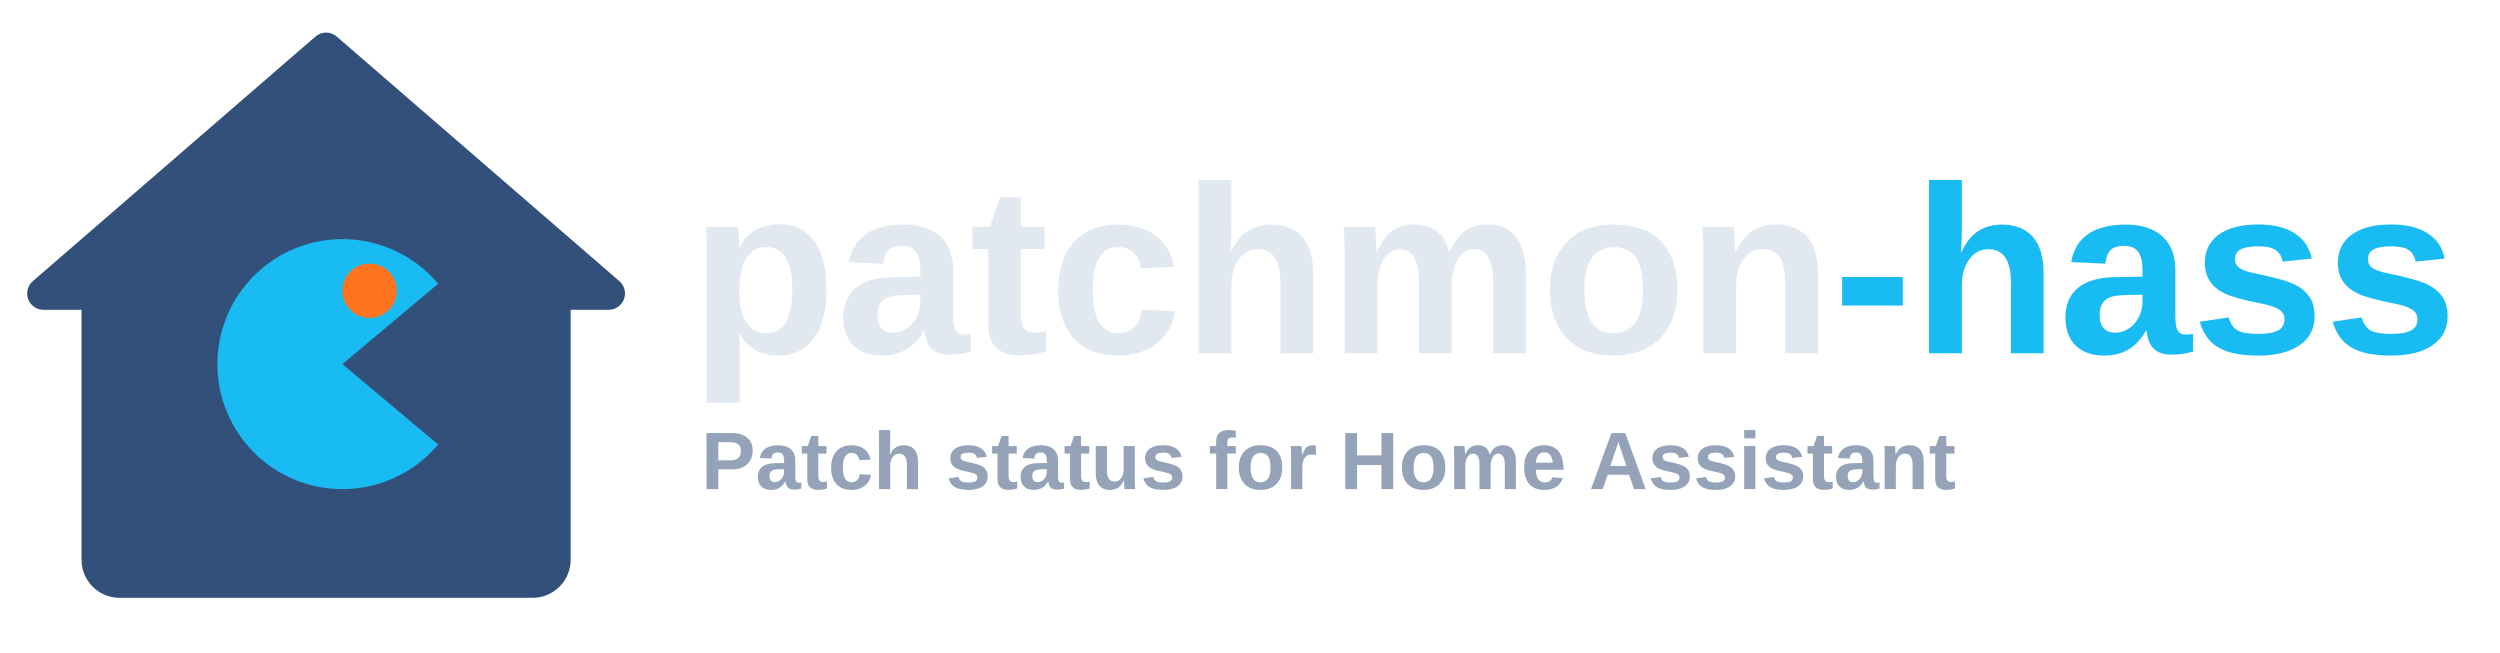
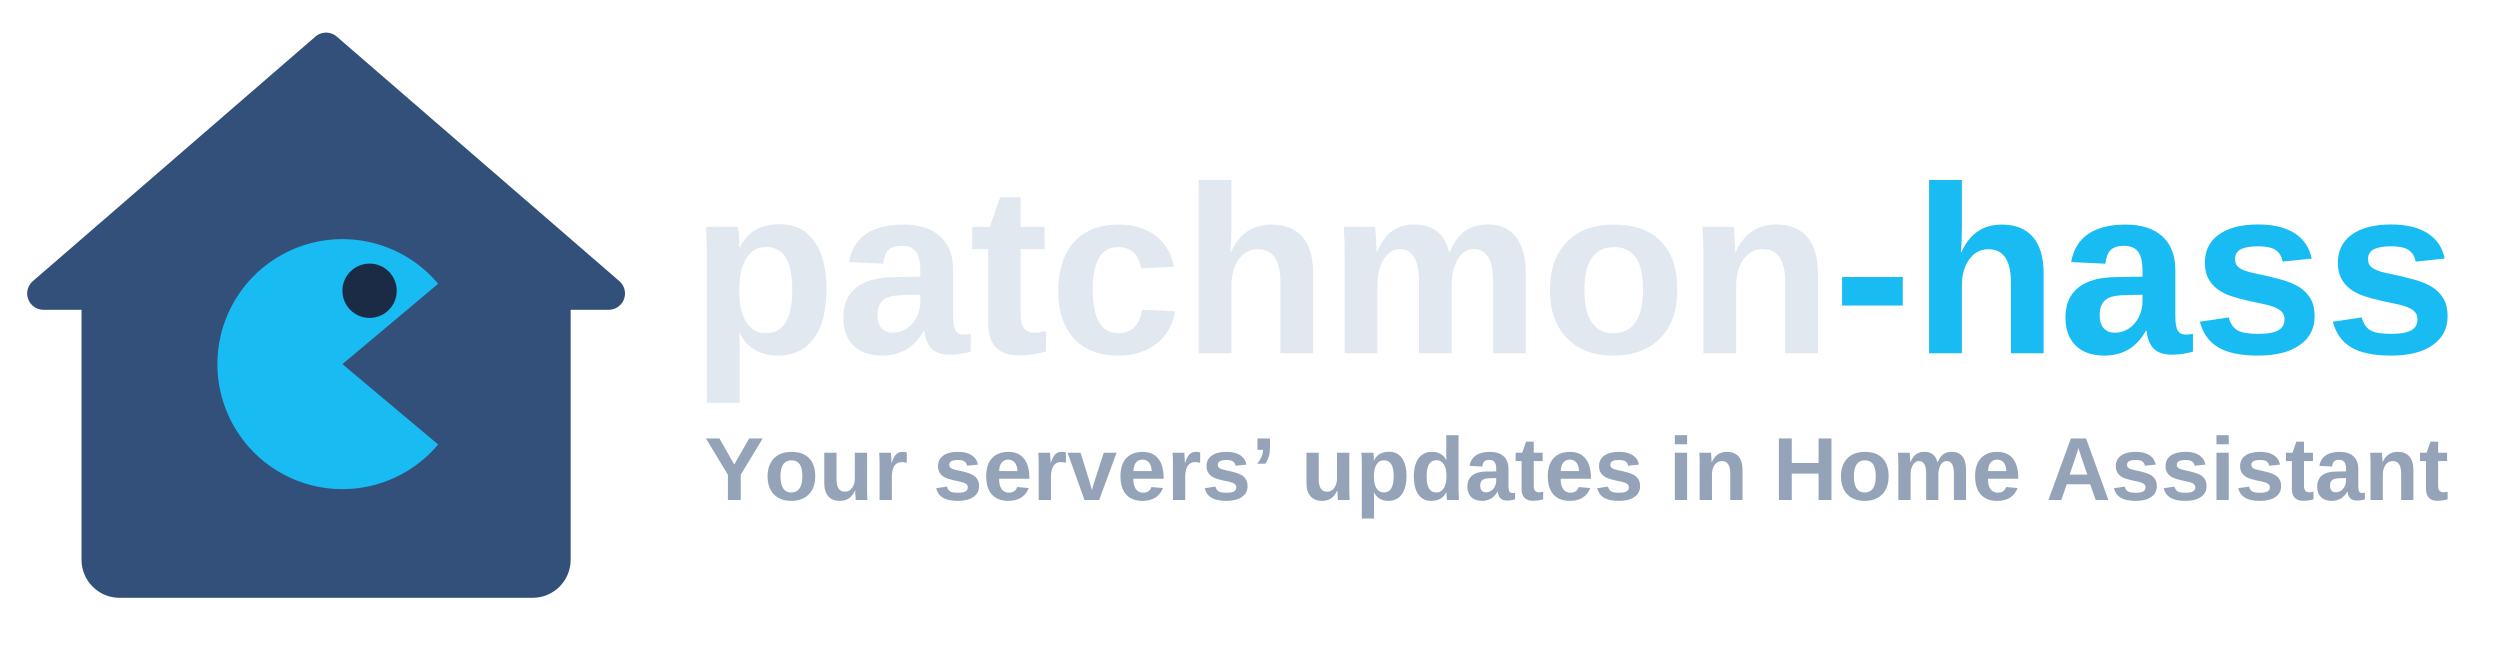
<svg xmlns="http://www.w3.org/2000/svg" viewBox="8 12 920 240" role="img" aria-label="patchmon-hass">
  <path d="M128 30 L232 120 H212 V218 a8 8 0 0 1 -8 8 H52 a8 8 0 0 1 -8 -8 V120 H24 Z" fill="#33507A" stroke="#33507A" stroke-width="12" stroke-linejoin="round" />
  <path d="M134 146 L169.24 116.43 A46 46 0 1 0 169.24 175.57 Z" fill="#18BCF2" />
-   <circle cx="144" cy="119" r="10" fill="#FF751F" />
+   <circle cx="144" cy="119" r="10" fill="#1B2B45" />
  <path d="M312.145 118.539Q312.145 130.184 307.482 136.521Q302.82 142.859 294.312 142.859Q289.414 142.859 285.783 140.732Q282.152 138.605 280.219 134.609H279.961Q280.219 135.898 280.219 142.43V160.262H268.145V106.207Q268.145 99.633 267.801 95.508H279.531Q279.746 96.281 279.896 98.559Q280.047 100.836 280.047 103.07H280.219Q284.301 94.52 295.086 94.52Q303.207 94.52 307.676 100.771Q312.145 107.023 312.145 118.539ZM299.555 118.539Q299.555 102.898 289.973 102.898Q285.16 102.898 282.604 107.109Q280.047 111.32 280.047 118.883Q280.047 126.402 282.604 130.506Q285.16 134.609 289.887 134.609Q299.555 134.609 299.555 118.539ZM332.641 142.859Q325.895 142.859 322.113 139.186Q318.332 135.512 318.332 128.852Q318.332 121.633 323.037 117.852Q327.742 114.07 336.68 113.984L346.691 113.812V111.449Q346.691 106.895 345.102 104.682Q343.512 102.469 339.902 102.469Q336.551 102.469 334.982 103.994Q333.414 105.52 333.027 109.043L320.438 108.441Q321.598 101.652 326.646 98.15Q331.695 94.648 340.418 94.648Q349.227 94.648 353.996 98.988Q358.766 103.328 358.766 111.32V128.25Q358.766 132.16 359.646 133.643Q360.527 135.125 362.59 135.125Q363.965 135.125 365.254 134.867V141.398Q364.18 141.656 363.32 141.871Q362.461 142.086 361.602 142.215Q360.742 142.344 359.775 142.43Q358.809 142.516 357.52 142.516Q352.965 142.516 350.795 140.281Q348.625 138.047 348.195 133.707H347.938Q342.867 142.859 332.641 142.859ZM346.691 120.473 340.504 120.559Q336.293 120.73 334.531 121.482Q332.77 122.234 331.846 123.781Q330.922 125.328 330.922 127.906Q330.922 131.215 332.447 132.826Q333.973 134.438 336.508 134.438Q339.344 134.438 341.686 132.891Q344.027 131.344 345.359 128.615Q346.691 125.887 346.691 122.836ZM382.742 142.773Q377.414 142.773 374.535 139.873Q371.656 136.973 371.656 131.086V103.672H365.77V95.508H372.258L376.039 84.594H383.602V95.508H392.41V103.672H383.602V127.82Q383.602 131.215 384.891 132.826Q386.18 134.438 388.887 134.438Q390.305 134.438 392.926 133.836V141.312Q388.457 142.773 382.742 142.773ZM419.523 142.859Q408.953 142.859 403.195 136.564Q397.438 130.27 397.438 119.012Q397.438 107.496 403.238 101.072Q409.039 94.648 419.695 94.648Q427.902 94.648 433.273 98.773Q438.645 102.898 440.02 110.16L427.859 110.762Q427.344 107.195 425.281 105.068Q423.219 102.941 419.438 102.941Q410.113 102.941 410.113 118.539Q410.113 134.609 419.609 134.609Q423.047 134.609 425.367 132.439Q427.688 130.27 428.246 125.973L440.363 126.531Q439.719 131.301 436.947 135.039Q434.176 138.777 429.664 140.818Q425.152 142.859 419.523 142.859ZM460.988 104.789Q463.438 99.461 467.133 97.055Q470.828 94.648 475.941 94.648Q483.332 94.648 487.285 99.203Q491.238 103.758 491.238 112.523V142.0H479.207V115.961Q479.207 103.715 470.914 103.715Q466.531 103.715 463.846 107.475Q461.16 111.234 461.16 117.121V142.0H449.086V78.234H461.16V95.637Q461.16 100.32 460.816 104.789ZM530.211 142.0V115.918Q530.211 103.672 523.164 103.672Q519.512 103.672 517.213 107.41Q514.914 111.148 514.914 117.078V142.0H502.84V105.906Q502.84 102.168 502.732 99.783Q502.625 97.398 502.496 95.508H514.012Q514.141 96.324 514.355 99.869Q514.57 103.414 514.57 104.746H514.742Q516.977 99.418 520.307 97.012Q523.637 94.605 528.277 94.605Q538.934 94.605 541.211 104.746H541.469Q543.832 99.332 547.141 96.969Q550.449 94.605 555.562 94.605Q562.352 94.605 565.918 99.225Q569.484 103.844 569.484 112.48V142.0H557.496V115.918Q557.496 103.672 550.449 103.672Q546.926 103.672 544.67 107.088Q542.414 110.504 542.199 116.52V142.0ZM625.258 118.711Q625.258 130.012 618.984 136.436Q612.711 142.859 601.625 142.859Q590.754 142.859 584.566 136.414Q578.379 129.969 578.379 118.711Q578.379 107.496 584.566 101.072Q590.754 94.648 601.883 94.648Q613.27 94.648 619.264 100.857Q625.258 107.066 625.258 118.711ZM612.625 118.711Q612.625 110.418 609.918 106.68Q607.211 102.941 602.055 102.941Q591.055 102.941 591.055 118.711Q591.055 126.488 593.74 130.549Q596.426 134.609 601.496 134.609Q612.625 134.609 612.625 118.711ZM664.961 142.0V115.918Q664.961 103.672 656.668 103.672Q652.285 103.672 649.6 107.432Q646.914 111.191 646.914 117.078V142.0H634.84V105.906Q634.84 102.168 634.732 99.783Q634.625 97.398 634.496 95.508H646.012Q646.141 96.324 646.355 99.869Q646.57 103.414 646.57 104.746H646.742Q649.191 99.418 652.887 97.012Q656.582 94.605 661.695 94.605Q669.086 94.605 673.039 99.16Q676.992 103.715 676.992 112.48V142.0Z" fill="#E2E8F0" />
  <path d="M685.887 124.426V113.941H708.23V124.426ZM729.801 104.789Q732.25 99.461 735.945 97.055Q739.641 94.648 744.754 94.648Q752.145 94.648 756.098 99.203Q760.051 103.758 760.051 112.523V142.0H748.02V115.961Q748.02 103.715 739.727 103.715Q735.344 103.715 732.658 107.475Q729.973 111.234 729.973 117.121V142.0H717.898V78.234H729.973V95.637Q729.973 100.32 729.629 104.789ZM782.395 142.859Q775.648 142.859 771.867 139.186Q768.086 135.512 768.086 128.852Q768.086 121.633 772.791 117.852Q777.496 114.07 786.434 113.984L796.445 113.812V111.449Q796.445 106.895 794.855 104.682Q793.266 102.469 789.656 102.469Q786.305 102.469 784.736 103.994Q783.168 105.52 782.781 109.043L770.191 108.441Q771.352 101.652 776.4 98.15Q781.449 94.648 790.172 94.648Q798.98 94.648 803.75 98.988Q808.52 103.328 808.52 111.32V128.25Q808.52 132.16 809.4 133.643Q810.281 135.125 812.344 135.125Q813.719 135.125 815.008 134.867V141.398Q813.934 141.656 813.074 141.871Q812.215 142.086 811.355 142.215Q810.496 142.344 809.529 142.43Q808.562 142.516 807.273 142.516Q802.719 142.516 800.549 140.281Q798.379 138.047 797.949 133.707H797.691Q792.621 142.859 782.395 142.859ZM796.445 120.473 790.258 120.559Q786.047 120.73 784.285 121.482Q782.523 122.234 781.6 123.781Q780.676 125.328 780.676 127.906Q780.676 131.215 782.201 132.826Q783.727 134.438 786.262 134.438Q789.098 134.438 791.439 132.891Q793.781 131.344 795.113 128.615Q796.445 125.887 796.445 122.836ZM859.781 128.422Q859.781 135.168 854.26 139.014Q848.738 142.859 838.984 142.859Q829.402 142.859 824.311 139.83Q819.219 136.801 817.543 130.398L828.156 128.809Q829.059 132.117 831.271 133.492Q833.484 134.867 838.984 134.867Q844.055 134.867 846.375 133.578Q848.695 132.289 848.695 129.539Q848.695 127.305 846.826 125.994Q844.957 124.684 840.488 123.781Q830.262 121.762 826.695 120.021Q823.129 118.281 821.26 115.51Q819.391 112.738 819.391 108.699Q819.391 102.039 824.525 98.322Q829.66 94.605 839.07 94.605Q847.363 94.605 852.412 97.828Q857.461 101.051 858.707 107.152L848.008 108.27Q847.492 105.434 845.473 104.037Q843.453 102.641 839.07 102.641Q834.773 102.641 832.625 103.736Q830.477 104.832 830.477 107.41Q830.477 109.43 832.131 110.611Q833.785 111.793 837.695 112.566Q843.152 113.684 847.385 114.865Q851.617 116.047 854.174 117.68Q856.73 119.312 858.256 121.869Q859.781 124.426 859.781 128.422ZM908.723 128.422Q908.723 135.168 903.201 139.014Q897.68 142.859 887.926 142.859Q878.344 142.859 873.252 139.83Q868.16 136.801 866.484 130.398L877.098 128.809Q878.0 132.117 880.213 133.492Q882.426 134.867 887.926 134.867Q892.996 134.867 895.316 133.578Q897.637 132.289 897.637 129.539Q897.637 127.305 895.768 125.994Q893.898 124.684 889.43 123.781Q879.203 121.762 875.637 120.021Q872.07 118.281 870.201 115.51Q868.332 112.738 868.332 108.699Q868.332 102.039 873.467 98.322Q878.602 94.605 888.012 94.605Q896.305 94.605 901.354 97.828Q906.402 101.051 907.648 107.152L896.949 108.27Q896.434 105.434 894.414 104.037Q892.395 102.641 888.012 102.641Q883.715 102.641 881.566 103.736Q879.418 104.832 879.418 107.41Q879.418 109.43 881.072 110.611Q882.727 111.793 886.637 112.566Q892.094 113.684 896.326 114.865Q900.559 116.047 903.115 117.68Q905.672 119.312 907.197 121.869Q908.723 124.426 908.723 128.422Z" fill="#18BCF2" />
-   <path d="M284.984 177.894Q284.984 179.886 284.076 181.453Q283.168 183.021 281.476 183.877Q279.784 184.734 277.455 184.734H272.328V192.0H268.007V171.36H277.279Q280.985 171.36 282.985 173.067Q284.984 174.773 284.984 177.894ZM280.634 177.967Q280.634 174.715 276.796 174.715H272.328V181.409H276.913Q278.7 181.409 279.667 180.523Q280.634 179.637 280.634 177.967ZM291.767 192.293Q289.467 192.293 288.178 191.041Q286.889 189.788 286.889 187.518Q286.889 185.057 288.493 183.768Q290.097 182.479 293.144 182.449L296.557 182.391V181.585Q296.557 180.032 296.015 179.278Q295.473 178.523 294.242 178.523Q293.1 178.523 292.565 179.043Q292.03 179.563 291.898 180.765L287.606 180.56Q288.002 178.245 289.723 177.051Q291.444 175.857 294.418 175.857Q297.421 175.857 299.047 177.337Q300.673 178.816 300.673 181.541V187.312Q300.673 188.646 300.973 189.151Q301.273 189.656 301.977 189.656Q302.445 189.656 302.885 189.568V191.795Q302.519 191.883 302.226 191.956Q301.933 192.029 301.64 192.073Q301.347 192.117 301.017 192.146Q300.688 192.176 300.248 192.176Q298.695 192.176 297.956 191.414Q297.216 190.652 297.069 189.173H296.981Q295.253 192.293 291.767 192.293ZM296.557 184.661 294.447 184.69Q293.012 184.749 292.411 185.005Q291.811 185.262 291.496 185.789Q291.181 186.316 291.181 187.195Q291.181 188.323 291.701 188.873Q292.221 189.422 293.085 189.422Q294.052 189.422 294.85 188.895Q295.648 188.367 296.103 187.437Q296.557 186.507 296.557 185.467ZM308.847 192.264Q307.03 192.264 306.049 191.275Q305.067 190.286 305.067 188.279V178.934H303.061V176.15H305.272L306.562 172.43H309.14V176.15H312.143V178.934H309.14V187.166Q309.14 188.323 309.579 188.873Q310.019 189.422 310.941 189.422Q311.425 189.422 312.318 189.217V191.766Q310.795 192.264 308.847 192.264ZM321.386 192.293Q317.782 192.293 315.819 190.147Q313.856 188.001 313.856 184.163Q313.856 180.237 315.834 178.047Q317.812 175.857 321.444 175.857Q324.242 175.857 326.073 177.264Q327.904 178.67 328.373 181.146L324.228 181.351Q324.052 180.135 323.349 179.41Q322.646 178.685 321.356 178.685Q318.178 178.685 318.178 184.002Q318.178 189.48 321.415 189.48Q322.587 189.48 323.378 188.741Q324.169 188.001 324.359 186.536L328.49 186.727Q328.271 188.353 327.326 189.627Q326.381 190.901 324.843 191.597Q323.305 192.293 321.386 192.293ZM335.521 179.314Q336.356 177.498 337.616 176.678Q338.876 175.857 340.619 175.857Q343.139 175.857 344.486 177.41Q345.834 178.963 345.834 181.951V192.0H341.732V183.123Q341.732 178.948 338.905 178.948Q337.411 178.948 336.496 180.23Q335.58 181.512 335.58 183.519V192.0H331.464V170.262H335.58V176.194Q335.58 177.791 335.463 179.314ZM371.483 187.371Q371.483 189.671 369.601 190.982Q367.719 192.293 364.394 192.293Q361.127 192.293 359.391 191.26Q357.655 190.228 357.084 188.045L360.702 187.503Q361.01 188.631 361.764 189.1Q362.519 189.568 364.394 189.568Q366.122 189.568 366.913 189.129Q367.704 188.689 367.704 187.752Q367.704 186.99 367.067 186.543Q366.43 186.097 364.906 185.789Q361.42 185.101 360.204 184.507Q358.988 183.914 358.351 182.969Q357.714 182.024 357.714 180.647Q357.714 178.377 359.464 177.11Q361.215 175.843 364.423 175.843Q367.25 175.843 368.971 176.941Q370.692 178.04 371.117 180.12L367.47 180.501Q367.294 179.534 366.605 179.058Q365.917 178.582 364.423 178.582Q362.958 178.582 362.226 178.956Q361.493 179.329 361.493 180.208Q361.493 180.896 362.057 181.299Q362.621 181.702 363.954 181.966Q365.814 182.347 367.257 182.75Q368.7 183.152 369.572 183.709Q370.443 184.266 370.963 185.137Q371.483 186.009 371.483 187.371ZM378.866 192.264Q377.05 192.264 376.068 191.275Q375.087 190.286 375.087 188.279V178.934H373.08V176.15H375.292L376.581 172.43H379.159V176.15H382.162V178.934H379.159V187.166Q379.159 188.323 379.599 188.873Q380.038 189.422 380.961 189.422Q381.444 189.422 382.338 189.217V191.766Q380.814 192.264 378.866 192.264ZM388.461 192.293Q386.161 192.293 384.872 191.041Q383.583 189.788 383.583 187.518Q383.583 185.057 385.187 183.768Q386.791 182.479 389.838 182.449L393.251 182.391V181.585Q393.251 180.032 392.709 179.278Q392.167 178.523 390.937 178.523Q389.794 178.523 389.259 179.043Q388.725 179.563 388.593 180.765L384.301 180.56Q384.696 178.245 386.417 177.051Q388.139 175.857 391.112 175.857Q394.115 175.857 395.741 177.337Q397.367 178.816 397.367 181.541V187.312Q397.367 188.646 397.667 189.151Q397.968 189.656 398.671 189.656Q399.14 189.656 399.579 189.568V191.795Q399.213 191.883 398.92 191.956Q398.627 192.029 398.334 192.073Q398.041 192.117 397.711 192.146Q397.382 192.176 396.942 192.176Q395.39 192.176 394.65 191.414Q393.91 190.652 393.764 189.173H393.676Q391.947 192.293 388.461 192.293ZM393.251 184.661 391.142 184.69Q389.706 184.749 389.105 185.005Q388.505 185.262 388.19 185.789Q387.875 186.316 387.875 187.195Q387.875 188.323 388.395 188.873Q388.915 189.422 389.779 189.422Q390.746 189.422 391.544 188.895Q392.343 188.367 392.797 187.437Q393.251 186.507 393.251 185.467ZM405.541 192.264Q403.725 192.264 402.743 191.275Q401.762 190.286 401.762 188.279V178.934H399.755V176.15H401.967L403.256 172.43H405.834V176.15H408.837V178.934H405.834V187.166Q405.834 188.323 406.273 188.873Q406.713 189.422 407.636 189.422Q408.119 189.422 409.013 189.217V191.766Q407.489 192.264 405.541 192.264ZM415.355 176.15V185.042Q415.355 189.217 418.168 189.217Q419.662 189.217 420.578 187.935Q421.493 186.653 421.493 184.646V176.15H425.609V188.455Q425.609 190.477 425.727 192.0H421.801Q421.625 189.891 421.625 188.851H421.552Q420.731 190.652 419.464 191.473Q418.197 192.293 416.454 192.293Q413.935 192.293 412.587 190.748Q411.239 189.202 411.239 186.214V176.15ZM443.158 187.371Q443.158 189.671 441.276 190.982Q439.394 192.293 436.068 192.293Q432.802 192.293 431.066 191.26Q429.33 190.228 428.759 188.045L432.377 187.503Q432.685 188.631 433.439 189.1Q434.193 189.568 436.068 189.568Q437.797 189.568 438.588 189.129Q439.379 188.689 439.379 187.752Q439.379 186.99 438.742 186.543Q438.104 186.097 436.581 185.789Q433.095 185.101 431.879 184.507Q430.663 183.914 430.026 182.969Q429.389 182.024 429.389 180.647Q429.389 178.377 431.139 177.11Q432.89 175.843 436.098 175.843Q438.925 175.843 440.646 176.941Q442.367 178.04 442.792 180.12L439.145 180.501Q438.969 179.534 438.28 179.058Q437.592 178.582 436.098 178.582Q434.633 178.582 433.9 178.956Q433.168 179.329 433.168 180.208Q433.168 180.896 433.732 181.299Q434.296 181.702 435.629 181.966Q437.489 182.347 438.932 182.75Q440.375 183.152 441.247 183.709Q442.118 184.266 442.638 185.137Q443.158 186.009 443.158 187.371ZM459.652 178.934V192.0H455.551V178.934H453.236V176.15H455.551V174.495Q455.551 172.342 456.693 171.302Q457.836 170.262 460.165 170.262Q461.322 170.262 462.772 170.496V173.147Q462.172 173.016 461.571 173.016Q460.517 173.016 460.084 173.433Q459.652 173.851 459.652 174.905V176.15H462.772V178.934ZM479.867 184.061Q479.867 187.913 477.729 190.103Q475.59 192.293 471.811 192.293Q468.104 192.293 465.995 190.096Q463.886 187.898 463.886 184.061Q463.886 180.237 465.995 178.047Q468.104 175.857 471.898 175.857Q475.78 175.857 477.824 177.974Q479.867 180.091 479.867 184.061ZM475.561 184.061Q475.561 181.233 474.638 179.959Q473.715 178.685 471.957 178.685Q468.207 178.685 468.207 184.061Q468.207 186.712 469.123 188.096Q470.038 189.48 471.767 189.48Q475.561 189.48 475.561 184.061ZM483.134 192.0V179.871Q483.134 178.567 483.097 177.696Q483.061 176.824 483.017 176.15H486.942Q486.986 176.414 487.06 177.754Q487.133 179.095 487.133 179.534H487.191Q487.792 177.864 488.261 177.183Q488.729 176.502 489.374 176.172Q490.019 175.843 490.985 175.843Q491.776 175.843 492.26 176.062V179.505Q491.264 179.285 490.502 179.285Q488.964 179.285 488.107 180.53Q487.25 181.775 487.25 184.222V192.0ZM516.371 192.0V183.152H507.377V192.0H503.056V171.36H507.377V179.578H516.371V171.36H520.692V192.0ZM539.867 184.061Q539.867 187.913 537.729 190.103Q535.59 192.293 531.811 192.293Q528.104 192.293 525.995 190.096Q523.886 187.898 523.886 184.061Q523.886 180.237 525.995 178.047Q528.104 175.857 531.898 175.857Q535.78 175.857 537.824 177.974Q539.867 180.091 539.867 184.061ZM535.561 184.061Q535.561 181.233 534.638 179.959Q533.715 178.685 531.957 178.685Q528.207 178.685 528.207 184.061Q528.207 186.712 529.123 188.096Q530.038 189.48 531.767 189.48Q535.561 189.48 535.561 184.061ZM552.465 192.0V183.108Q552.465 178.934 550.062 178.934Q548.817 178.934 548.034 180.208Q547.25 181.482 547.25 183.504V192.0H543.134V179.695Q543.134 178.421 543.097 177.608Q543.061 176.795 543.017 176.15H546.942Q546.986 176.429 547.06 177.637Q547.133 178.846 547.133 179.3H547.191Q547.953 177.483 549.088 176.663Q550.224 175.843 551.806 175.843Q555.438 175.843 556.215 179.3H556.303Q557.108 177.454 558.236 176.648Q559.364 175.843 561.107 175.843Q563.422 175.843 564.638 177.417Q565.854 178.992 565.854 181.937V192.0H561.767V183.108Q561.767 178.934 559.364 178.934Q558.163 178.934 557.394 180.098Q556.625 181.263 556.552 183.313V192.0ZM576.298 192.293Q572.724 192.293 570.805 190.176Q568.886 188.06 568.886 184.002Q568.886 180.076 570.834 177.967Q572.782 175.857 576.356 175.857Q579.77 175.857 581.571 178.121Q583.373 180.384 583.373 184.749V184.866H573.207Q573.207 187.181 574.064 188.36Q574.921 189.539 576.503 189.539Q578.686 189.539 579.257 187.649L583.139 187.986Q581.454 192.293 576.298 192.293ZM576.298 178.45Q574.848 178.45 574.064 179.461Q573.28 180.472 573.236 182.288H579.389Q579.271 180.369 578.466 179.41Q577.66 178.45 576.298 178.45ZM609.33 192.0 607.499 186.727H599.633L597.802 192.0H593.48L601.01 171.36H606.107L613.607 192.0ZM603.559 174.539 603.471 174.861Q603.324 175.389 603.119 176.062Q602.914 176.736 600.6 183.475H606.532L604.496 177.542L603.866 175.55ZM629.853 187.371Q629.853 189.671 627.97 190.982Q626.088 192.293 622.763 192.293Q619.496 192.293 617.76 191.26Q616.024 190.228 615.453 188.045L619.071 187.503Q619.379 188.631 620.133 189.1Q620.888 189.568 622.763 189.568Q624.491 189.568 625.282 189.129Q626.073 188.689 626.073 187.752Q626.073 186.99 625.436 186.543Q624.799 186.097 623.275 185.789Q619.789 185.101 618.573 184.507Q617.357 183.914 616.72 182.969Q616.083 182.024 616.083 180.647Q616.083 178.377 617.833 177.11Q619.584 175.843 622.792 175.843Q625.619 175.843 627.34 176.941Q629.062 178.04 629.486 180.12L625.839 180.501Q625.663 179.534 624.975 179.058Q624.286 178.582 622.792 178.582Q621.327 178.582 620.595 178.956Q619.862 179.329 619.862 180.208Q619.862 180.896 620.426 181.299Q620.99 181.702 622.323 181.966Q624.184 182.347 625.626 182.75Q627.069 183.152 627.941 183.709Q628.812 184.266 629.333 185.137Q629.853 186.009 629.853 187.371ZM646.537 187.371Q646.537 189.671 644.655 190.982Q642.772 192.293 639.447 192.293Q636.181 192.293 634.445 191.26Q632.709 190.228 632.138 188.045L635.756 187.503Q636.063 188.631 636.818 189.1Q637.572 189.568 639.447 189.568Q641.176 189.568 641.967 189.129Q642.758 188.689 642.758 187.752Q642.758 186.99 642.121 186.543Q641.483 186.097 639.96 185.789Q636.474 185.101 635.258 184.507Q634.042 183.914 633.405 182.969Q632.768 182.024 632.768 180.647Q632.768 178.377 634.518 177.11Q636.269 175.843 639.477 175.843Q642.304 175.843 644.025 176.941Q645.746 178.04 646.171 180.12L642.523 180.501Q642.348 179.534 641.659 179.058Q640.971 178.582 639.477 178.582Q638.012 178.582 637.279 178.956Q636.547 179.329 636.547 180.208Q636.547 180.896 637.111 181.299Q637.675 181.702 639.008 181.966Q640.868 182.347 642.311 182.75Q643.754 183.152 644.625 183.709Q645.497 184.266 646.017 185.137Q646.537 186.009 646.537 187.371ZM649.862 173.294V170.262H653.979V173.294ZM649.862 192.0V176.15H653.979V192.0ZM671.557 187.371Q671.557 189.671 669.674 190.982Q667.792 192.293 664.467 192.293Q661.2 192.293 659.464 191.26Q657.729 190.228 657.157 188.045L660.775 187.503Q661.083 188.631 661.837 189.1Q662.592 189.568 664.467 189.568Q666.195 189.568 666.986 189.129Q667.777 188.689 667.777 187.752Q667.777 186.99 667.14 186.543Q666.503 186.097 664.979 185.789Q661.493 185.101 660.277 184.507Q659.062 183.914 658.424 182.969Q657.787 182.024 657.787 180.647Q657.787 178.377 659.538 177.11Q661.288 175.843 664.496 175.843Q667.323 175.843 669.044 176.941Q670.766 178.04 671.19 180.12L667.543 180.501Q667.367 179.534 666.679 179.058Q665.99 178.582 664.496 178.582Q663.031 178.582 662.299 178.956Q661.566 179.329 661.566 180.208Q661.566 180.896 662.13 181.299Q662.694 181.702 664.027 181.966Q665.888 182.347 667.331 182.75Q668.773 183.152 669.645 183.709Q670.517 184.266 671.037 185.137Q671.557 186.009 671.557 187.371ZM678.939 192.264Q677.123 192.264 676.142 191.275Q675.16 190.286 675.16 188.279V178.934H673.153V176.15H675.365L676.654 172.43H679.232V176.15H682.235V178.934H679.232V187.166Q679.232 188.323 679.672 188.873Q680.111 189.422 681.034 189.422Q681.518 189.422 682.411 189.217V191.766Q680.888 192.264 678.939 192.264ZM688.534 192.293Q686.234 192.293 684.945 191.041Q683.656 189.788 683.656 187.518Q683.656 185.057 685.26 183.768Q686.864 182.479 689.911 182.449L693.324 182.391V181.585Q693.324 180.032 692.782 179.278Q692.24 178.523 691.01 178.523Q689.867 178.523 689.333 179.043Q688.798 179.563 688.666 180.765L684.374 180.56Q684.77 178.245 686.491 177.051Q688.212 175.857 691.186 175.857Q694.188 175.857 695.814 177.337Q697.44 178.816 697.44 181.541V187.312Q697.44 188.646 697.741 189.151Q698.041 189.656 698.744 189.656Q699.213 189.656 699.652 189.568V191.795Q699.286 191.883 698.993 191.956Q698.7 192.029 698.407 192.073Q698.114 192.117 697.785 192.146Q697.455 192.176 697.016 192.176Q695.463 192.176 694.723 191.414Q693.983 190.652 693.837 189.173H693.749Q692.021 192.293 688.534 192.293ZM693.324 184.661 691.215 184.69Q689.779 184.749 689.179 185.005Q688.578 185.262 688.263 185.789Q687.948 186.316 687.948 187.195Q687.948 188.323 688.468 188.873Q688.988 189.422 689.853 189.422Q690.819 189.422 691.618 188.895Q692.416 188.367 692.87 187.437Q693.324 186.507 693.324 185.467ZM711.825 192.0V183.108Q711.825 178.934 708.998 178.934Q707.504 178.934 706.588 180.215Q705.673 181.497 705.673 183.504V192.0H701.557V179.695Q701.557 178.421 701.52 177.608Q701.483 176.795 701.439 176.15H705.365Q705.409 176.429 705.482 177.637Q705.556 178.846 705.556 179.3H705.614Q706.449 177.483 707.709 176.663Q708.969 175.843 710.712 175.843Q713.231 175.843 714.579 177.396Q715.927 178.948 715.927 181.937V192.0ZM723.939 192.264Q722.123 192.264 721.142 191.275Q720.16 190.286 720.16 188.279V178.934H718.153V176.15H720.365L721.654 172.43H724.232V176.15H727.235V178.934H724.232V187.166Q724.232 188.323 724.672 188.873Q725.111 189.422 726.034 189.422Q726.518 189.422 727.411 189.217V191.766Q725.888 192.264 723.939 192.264Z" fill="#94A3B8" />
+   <path d="M280.591 186.713V196.0H275.867V186.713L267.801 173.361H272.766L278.197 182.937L283.692 173.361H288.657ZM308.002 187.291Q308.002 191.517 305.656 193.919Q303.31 196.321 299.165 196.321Q295.1 196.321 292.786 193.911Q290.472 191.501 290.472 187.291Q290.472 183.098 292.786 180.696Q295.1 178.293 299.261 178.293Q303.519 178.293 305.761 180.615Q308.002 182.937 308.002 187.291ZM303.278 187.291Q303.278 184.19 302.266 182.792Q301.254 181.395 299.325 181.395Q295.212 181.395 295.212 187.291Q295.212 190.2 296.216 191.718Q297.221 193.236 299.117 193.236Q303.278 193.236 303.278 187.291ZM315.843 178.615V188.368Q315.843 192.947 318.928 192.947Q320.567 192.947 321.571 191.541Q322.575 190.135 322.575 187.934V178.615H327.09V192.112Q327.09 194.329 327.219 196.0H322.913Q322.72 193.686 322.72 192.545H322.64Q321.74 194.522 320.35 195.422Q318.96 196.321 317.048 196.321Q314.284 196.321 312.806 194.626Q311.328 192.931 311.328 189.653V178.615ZM331.686 196.0V182.696Q331.686 181.266 331.646 180.31Q331.605 179.354 331.557 178.615H335.863Q335.911 178.904 335.992 180.374Q336.072 181.844 336.072 182.326H336.136Q336.795 180.495 337.309 179.748Q337.824 179 338.531 178.639Q339.237 178.277 340.298 178.277Q341.166 178.277 341.696 178.518V182.294Q340.603 182.053 339.768 182.053Q338.081 182.053 337.141 183.419Q336.201 184.785 336.201 187.468V196.0ZM368.288 190.923Q368.288 193.445 366.223 194.883Q364.158 196.321 360.511 196.321Q356.928 196.321 355.024 195.189Q353.12 194.056 352.493 191.662L356.462 191.067Q356.799 192.304 357.627 192.819Q358.454 193.333 360.511 193.333Q362.407 193.333 363.275 192.851Q364.142 192.369 364.142 191.34Q364.142 190.505 363.443 190.015Q362.744 189.525 361.073 189.187Q357.249 188.432 355.916 187.781Q354.582 187.131 353.883 186.094Q353.184 185.058 353.184 183.548Q353.184 181.057 355.104 179.667Q357.024 178.277 360.543 178.277Q363.644 178.277 365.532 179.482Q367.42 180.688 367.886 182.969L363.885 183.387Q363.692 182.326 362.937 181.804Q362.182 181.282 360.543 181.282Q358.936 181.282 358.133 181.692Q357.33 182.101 357.33 183.066Q357.33 183.821 357.948 184.263Q358.567 184.704 360.029 184.994Q362.07 185.411 363.652 185.853Q365.235 186.295 366.191 186.906Q367.147 187.516 367.717 188.472Q368.288 189.428 368.288 190.923ZM379.053 196.321Q375.133 196.321 373.028 194Q370.923 191.678 370.923 187.227Q370.923 182.921 373.06 180.607Q375.197 178.293 379.117 178.293Q382.861 178.293 384.837 180.776Q386.814 183.258 386.814 188.047V188.175H375.663Q375.663 190.714 376.603 192.007Q377.543 193.301 379.278 193.301Q381.672 193.301 382.299 191.228L386.557 191.597Q384.709 196.321 379.053 196.321ZM379.053 181.137Q377.462 181.137 376.603 182.246Q375.743 183.355 375.695 185.347H382.443Q382.315 183.242 381.431 182.19Q380.547 181.137 379.053 181.137ZM390.236 196.0V182.696Q390.236 181.266 390.196 180.31Q390.156 179.354 390.108 178.615H394.414Q394.462 178.904 394.542 180.374Q394.623 181.844 394.623 182.326H394.687Q395.346 180.495 395.86 179.748Q396.374 179 397.081 178.639Q397.788 178.277 398.848 178.277Q399.716 178.277 400.246 178.518V182.294Q399.154 182.053 398.318 182.053Q396.631 182.053 395.691 183.419Q394.751 184.785 394.751 187.468V196.0ZM412.49 196.0H407.091L400.873 178.615H405.645L408.682 188.336Q408.923 189.139 409.823 192.353Q409.983 191.694 410.481 190.039Q410.979 188.384 414.177 178.615H418.901ZM428.461 196.321Q424.541 196.321 422.436 194Q420.331 191.678 420.331 187.227Q420.331 182.921 422.468 180.607Q424.605 178.293 428.525 178.293Q432.269 178.293 434.245 180.776Q436.222 183.258 436.222 188.047V188.175H425.071Q425.071 190.714 426.011 192.007Q426.951 193.301 428.686 193.301Q431.08 193.301 431.707 191.228L435.965 191.597Q434.117 196.321 428.461 196.321ZM428.461 181.137Q426.87 181.137 426.011 182.246Q425.151 183.355 425.103 185.347H431.851Q431.723 183.242 430.839 182.19Q429.955 181.137 428.461 181.137ZM439.644 196.0V182.696Q439.644 181.266 439.604 180.31Q439.564 179.354 439.516 178.615H443.822Q443.87 178.904 443.95 180.374Q444.031 181.844 444.031 182.326H444.095Q444.754 180.495 445.268 179.748Q445.782 179 446.489 178.639Q447.196 178.277 448.256 178.277Q449.124 178.277 449.654 178.518V182.294Q448.562 182.053 447.726 182.053Q446.039 182.053 445.099 183.419Q444.159 184.785 444.159 187.468V196.0ZM467.104 190.923Q467.104 193.445 465.039 194.883Q462.974 196.321 459.327 196.321Q455.744 196.321 453.84 195.189Q451.936 194.056 451.309 191.662L455.278 191.067Q455.615 192.304 456.443 192.819Q457.27 193.333 459.327 193.333Q461.223 193.333 462.091 192.851Q462.958 192.369 462.958 191.34Q462.958 190.505 462.259 190.015Q461.56 189.525 459.889 189.187Q456.065 188.432 454.732 187.781Q453.398 187.131 452.699 186.094Q452 185.058 452 183.548Q452 181.057 453.92 179.667Q455.84 178.277 459.359 178.277Q462.46 178.277 464.348 179.482Q466.236 180.688 466.702 182.969L462.701 183.387Q462.508 182.326 461.753 181.804Q460.998 181.282 459.359 181.282Q457.752 181.282 456.949 181.692Q456.146 182.101 456.146 183.066Q456.146 183.821 456.764 184.263Q457.383 184.704 458.845 184.994Q460.886 185.411 462.468 185.853Q464.051 186.295 465.007 186.906Q465.963 187.516 466.533 188.472Q467.104 189.428 467.104 190.923ZM475.362 176.494Q475.362 178.438 474.969 179.868Q474.575 181.298 473.611 182.648H470.687Q472.792 179.948 472.792 177.538H470.751V173.361H475.362ZM493.294 178.615V188.368Q493.294 192.947 496.379 192.947Q498.018 192.947 499.022 191.541Q500.026 190.135 500.026 187.934V178.615H504.541V192.112Q504.541 194.329 504.67 196.0H500.364Q500.171 193.686 500.171 192.545H500.091Q499.191 194.522 497.801 195.422Q496.411 196.321 494.499 196.321Q491.735 196.321 490.257 194.626Q488.779 192.931 488.779 189.653V178.615ZM525.59 187.227Q525.59 191.581 523.847 193.951Q522.103 196.321 518.922 196.321Q517.09 196.321 515.732 195.526Q514.375 194.731 513.652 193.236H513.555Q513.652 193.718 513.652 196.161V202.829H509.137V182.616Q509.137 180.157 509.008 178.615H513.395Q513.475 178.904 513.531 179.756Q513.587 180.607 513.587 181.443H513.652Q515.178 178.245 519.211 178.245Q522.248 178.245 523.919 180.583Q525.59 182.921 525.59 187.227ZM520.882 187.227Q520.882 181.378 517.299 181.378Q515.499 181.378 514.543 182.953Q513.587 184.528 513.587 187.356Q513.587 190.167 514.543 191.702Q515.499 193.236 517.267 193.236Q520.882 193.236 520.882 187.227ZM540.501 196.0Q540.436 195.759 540.348 194.787Q540.26 193.815 540.26 193.172H540.195Q538.733 196.321 534.636 196.321Q531.599 196.321 529.944 193.951Q528.289 191.581 528.289 187.323Q528.289 183.001 530.033 180.647Q531.776 178.293 534.973 178.293Q536.821 178.293 538.163 179.065Q539.504 179.836 540.228 181.362H540.26L540.228 178.502V172.156H544.743V192.208Q544.743 193.815 544.871 196.0ZM540.292 187.211Q540.292 184.399 539.352 182.881Q538.412 181.362 536.58 181.362Q534.765 181.362 533.881 182.833Q532.997 184.303 532.997 187.323Q532.997 193.236 536.548 193.236Q538.332 193.236 539.312 191.67Q540.292 190.103 540.292 187.211ZM553.355 196.321Q550.832 196.321 549.418 194.948Q548.004 193.574 548.004 191.083Q548.004 188.384 549.764 186.97Q551.523 185.556 554.865 185.524L558.609 185.46V184.576Q558.609 182.873 558.014 182.045Q557.42 181.218 556.07 181.218Q554.817 181.218 554.23 181.788Q553.644 182.359 553.499 183.676L548.792 183.451Q549.225 180.912 551.113 179.603Q553.001 178.293 556.263 178.293Q559.557 178.293 561.34 179.916Q563.124 181.539 563.124 184.528V190.858Q563.124 192.321 563.453 192.875Q563.783 193.429 564.554 193.429Q565.068 193.429 565.55 193.333V195.775Q565.148 195.871 564.827 195.952Q564.506 196.032 564.184 196.08Q563.863 196.129 563.501 196.161Q563.14 196.193 562.658 196.193Q560.955 196.193 560.143 195.357Q559.332 194.522 559.171 192.899H559.075Q557.179 196.321 553.355 196.321ZM558.609 187.95 556.295 187.982Q554.721 188.047 554.062 188.328Q553.403 188.609 553.058 189.187Q552.712 189.766 552.712 190.73Q552.712 191.967 553.282 192.57Q553.853 193.172 554.801 193.172Q555.861 193.172 556.737 192.594Q557.613 192.015 558.111 190.995Q558.609 189.975 558.609 188.834ZM572.09 196.289Q570.097 196.289 569.021 195.205Q567.944 194.12 567.944 191.919V181.668H565.743V178.615H568.169L569.583 174.534H572.411V178.615H575.705V181.668H572.411V190.698Q572.411 191.967 572.893 192.57Q573.375 193.172 574.387 193.172Q574.918 193.172 575.898 192.947V195.743Q574.227 196.289 572.09 196.289ZM585.715 196.321Q581.794 196.321 579.69 194Q577.585 191.678 577.585 187.227Q577.585 182.921 579.722 180.607Q581.859 178.293 585.779 178.293Q589.523 178.293 591.499 180.776Q593.476 183.258 593.476 188.047V188.175H582.325Q582.325 190.714 583.265 192.007Q584.205 193.301 585.94 193.301Q588.334 193.301 588.961 191.228L593.219 191.597Q591.371 196.321 585.715 196.321ZM585.715 181.137Q584.124 181.137 583.265 182.246Q582.405 183.355 582.357 185.347H589.105Q588.977 183.242 588.093 182.19Q587.209 181.137 585.715 181.137ZM611.552 190.923Q611.552 193.445 609.487 194.883Q607.422 196.321 603.775 196.321Q600.192 196.321 598.288 195.189Q596.384 194.056 595.757 191.662L599.726 191.067Q600.063 192.304 600.891 192.819Q601.718 193.333 603.775 193.333Q605.671 193.333 606.539 192.851Q607.406 192.369 607.406 191.34Q607.406 190.505 606.707 190.015Q606.008 189.525 604.337 189.187Q600.513 188.432 599.18 187.781Q597.846 187.131 597.147 186.094Q596.448 185.058 596.448 183.548Q596.448 181.057 598.368 179.667Q600.288 178.277 603.807 178.277Q606.908 178.277 608.796 179.482Q610.684 180.688 611.15 182.969L607.149 183.387Q606.956 182.326 606.201 181.804Q605.446 181.282 603.807 181.282Q602.2 181.282 601.397 181.692Q600.594 182.101 600.594 183.066Q600.594 183.821 601.212 184.263Q601.831 184.704 603.293 184.994Q605.334 185.411 606.916 185.853Q608.499 186.295 609.455 186.906Q610.411 187.516 610.981 188.472Q611.552 189.428 611.552 190.923ZM624.342 175.482V172.156H628.857V175.482ZM624.342 196.0V178.615H628.857V196.0ZM644.747 196.0V186.247Q644.747 181.668 641.646 181.668Q640.008 181.668 639.003 183.074Q637.999 184.48 637.999 186.681V196.0H633.484V182.503Q633.484 181.105 633.444 180.214Q633.404 179.322 633.356 178.615H637.662Q637.71 178.92 637.79 180.246Q637.871 181.571 637.871 182.069H637.935Q638.851 180.077 640.232 179.177Q641.614 178.277 643.526 178.277Q646.29 178.277 647.768 179.981Q649.246 181.684 649.246 184.962V196.0ZM677.236 196.0V186.295H667.371V196.0H662.631V173.361H667.371V182.375H677.236V173.361H681.976V196.0ZM703.009 187.291Q703.009 191.517 700.663 193.919Q698.317 196.321 694.172 196.321Q690.106 196.321 687.793 193.911Q685.479 191.501 685.479 187.291Q685.479 183.098 687.793 180.696Q690.106 178.293 694.268 178.293Q698.526 178.293 700.767 180.615Q703.009 182.937 703.009 187.291ZM698.285 187.291Q698.285 184.19 697.273 182.792Q696.26 181.395 694.332 181.395Q690.219 181.395 690.219 187.291Q690.219 190.2 691.223 191.718Q692.227 193.236 694.123 193.236Q698.285 193.236 698.285 187.291ZM716.827 196.0V186.247Q716.827 181.668 714.192 181.668Q712.826 181.668 711.966 183.066Q711.107 184.463 711.107 186.681V196.0H706.592V182.503Q706.592 181.105 706.552 180.214Q706.511 179.322 706.463 178.615H710.769Q710.818 178.92 710.898 180.246Q710.978 181.571 710.978 182.069H711.043Q711.878 180.077 713.123 179.177Q714.369 178.277 716.104 178.277Q720.089 178.277 720.94 182.069H721.037Q721.92 180.045 723.158 179.161Q724.395 178.277 726.307 178.277Q728.845 178.277 730.179 180.005Q731.513 181.732 731.513 184.962V196.0H727.03V186.247Q727.03 181.668 724.395 181.668Q723.077 181.668 722.234 182.945Q721.39 184.222 721.31 186.472V196.0ZM742.969 196.321Q739.048 196.321 736.944 194Q734.839 191.678 734.839 187.227Q734.839 182.921 736.976 180.607Q739.113 178.293 743.033 178.293Q746.777 178.293 748.753 180.776Q750.73 183.258 750.73 188.047V188.175H739.579Q739.579 190.714 740.519 192.007Q741.459 193.301 743.194 193.301Q745.588 193.301 746.215 191.228L750.473 191.597Q748.625 196.321 742.969 196.321ZM742.969 181.137Q741.378 181.137 740.519 182.246Q739.659 183.355 739.611 185.347H746.359Q746.231 183.242 745.347 182.19Q744.463 181.137 742.969 181.137ZM779.201 196.0 777.193 190.216H768.565L766.556 196.0H761.816L770.075 173.361H775.667L783.893 196.0ZM772.871 176.847 772.774 177.201Q772.614 177.779 772.389 178.518Q772.164 179.258 769.625 186.649H776.133L773.899 180.141L773.208 177.956ZM801.712 190.923Q801.712 193.445 799.648 194.883Q797.583 196.321 793.935 196.321Q790.352 196.321 788.448 195.189Q786.544 194.056 785.918 191.662L789.886 191.067Q790.224 192.304 791.051 192.819Q791.879 193.333 793.935 193.333Q795.831 193.333 796.699 192.851Q797.567 192.369 797.567 191.34Q797.567 190.505 796.868 190.015Q796.169 189.525 794.498 189.187Q790.674 188.432 789.34 187.781Q788.007 187.131 787.308 186.094Q786.609 185.058 786.609 183.548Q786.609 181.057 788.529 179.667Q790.449 178.277 793.968 178.277Q797.069 178.277 798.957 179.482Q800.845 180.688 801.311 182.969L797.31 183.387Q797.117 182.326 796.362 181.804Q795.607 181.282 793.968 181.282Q792.361 181.282 791.557 181.692Q790.754 182.101 790.754 183.066Q790.754 183.821 791.373 184.263Q791.991 184.704 793.453 184.994Q795.494 185.411 797.077 185.853Q798.659 186.295 799.615 186.906Q800.571 187.516 801.142 188.472Q801.712 189.428 801.712 190.923ZM820.013 190.923Q820.013 193.445 817.949 194.883Q815.884 196.321 812.237 196.321Q808.653 196.321 806.749 195.189Q804.845 194.056 804.219 191.662L808.187 191.067Q808.525 192.304 809.352 192.819Q810.18 193.333 812.237 193.333Q814.132 193.333 815 192.851Q815.868 192.369 815.868 191.34Q815.868 190.505 815.169 190.015Q814.47 189.525 812.799 189.187Q808.975 188.432 807.641 187.781Q806.308 187.131 805.609 186.094Q804.91 185.058 804.91 183.548Q804.91 181.057 806.83 179.667Q808.75 178.277 812.269 178.277Q815.37 178.277 817.258 179.482Q819.146 180.688 819.612 182.969L815.611 183.387Q815.418 182.326 814.663 181.804Q813.908 181.282 812.269 181.282Q810.662 181.282 809.859 181.692Q809.055 182.101 809.055 183.066Q809.055 183.821 809.674 184.263Q810.292 184.704 811.754 184.994Q813.795 185.411 815.378 185.853Q816.96 186.295 817.916 186.906Q818.872 187.516 819.443 188.472Q820.013 189.428 820.013 190.923ZM823.661 175.482V172.156H828.176V175.482ZM823.661 196.0V178.615H828.176V196.0ZM847.457 190.923Q847.457 193.445 845.392 194.883Q843.327 196.321 839.68 196.321Q836.097 196.321 834.193 195.189Q832.289 194.056 831.662 191.662L835.631 191.067Q835.968 192.304 836.796 192.819Q837.623 193.333 839.68 193.333Q841.576 193.333 842.444 192.851Q843.311 192.369 843.311 191.34Q843.311 190.505 842.612 190.015Q841.913 189.525 840.242 189.187Q836.418 188.432 835.085 187.781Q833.751 187.131 833.052 186.094Q832.353 185.058 832.353 183.548Q832.353 181.057 834.273 179.667Q836.193 178.277 839.712 178.277Q842.813 178.277 844.701 179.482Q846.589 180.688 847.055 182.969L843.054 183.387Q842.861 182.326 842.106 181.804Q841.351 181.282 839.712 181.282Q838.105 181.282 837.302 181.692Q836.499 182.101 836.499 183.066Q836.499 183.821 837.117 184.263Q837.736 184.704 839.198 184.994Q841.239 185.411 842.821 185.853Q844.404 186.295 845.36 186.906Q846.316 187.516 846.886 188.472Q847.457 189.428 847.457 190.923ZM855.555 196.289Q853.562 196.289 852.486 195.205Q851.409 194.12 851.409 191.919V181.668H849.208V178.615H851.634L853.048 174.534H855.876V178.615H859.17V181.668H855.876V190.698Q855.876 191.967 856.358 192.57Q856.84 193.172 857.853 193.172Q858.383 193.172 859.363 192.947V195.743Q857.692 196.289 855.555 196.289ZM866.079 196.321Q863.557 196.321 862.143 194.948Q860.729 193.574 860.729 191.083Q860.729 188.384 862.488 186.97Q864.247 185.556 867.59 185.524L871.333 185.46V184.576Q871.333 182.873 870.739 182.045Q870.144 181.218 868.795 181.218Q867.541 181.218 866.955 181.788Q866.368 182.359 866.224 183.676L861.516 183.451Q861.95 180.912 863.838 179.603Q865.726 178.293 868.987 178.293Q872.281 178.293 874.065 179.916Q875.848 181.539 875.848 184.528V190.858Q875.848 192.321 876.178 192.875Q876.507 193.429 877.278 193.429Q877.792 193.429 878.274 193.333V195.775Q877.873 195.871 877.551 195.952Q877.23 196.032 876.909 196.08Q876.587 196.129 876.226 196.161Q875.864 196.193 875.382 196.193Q873.679 196.193 872.868 195.357Q872.056 194.522 871.896 192.899H871.799Q869.903 196.321 866.079 196.321ZM871.333 187.95 869.02 187.982Q867.445 188.047 866.786 188.328Q866.127 188.609 865.782 189.187Q865.436 189.766 865.436 190.73Q865.436 191.967 866.007 192.57Q866.577 193.172 867.525 193.172Q868.586 193.172 869.461 192.594Q870.337 192.015 870.835 190.995Q871.333 189.975 871.333 188.834ZM891.627 196.0V186.247Q891.627 181.668 888.526 181.668Q886.887 181.668 885.883 183.074Q884.878 184.48 884.878 186.681V196.0H880.363V182.503Q880.363 181.105 880.323 180.214Q880.283 179.322 880.235 178.615H884.541Q884.589 178.92 884.669 180.246Q884.75 181.571 884.75 182.069H884.814Q885.73 180.077 887.112 179.177Q888.494 178.277 890.406 178.277Q893.169 178.277 894.647 179.981Q896.126 181.684 896.126 184.962V196.0ZM904.915 196.289Q902.922 196.289 901.846 195.205Q900.769 194.12 900.769 191.919V181.668H898.568V178.615H900.994L902.408 174.534H905.236V178.615H908.53V181.668H905.236V190.698Q905.236 191.967 905.718 192.57Q906.2 193.172 907.212 193.172Q907.743 193.172 908.723 192.947V195.743Q907.052 196.289 904.915 196.289Z" fill="#94A3B8" />
</svg>
